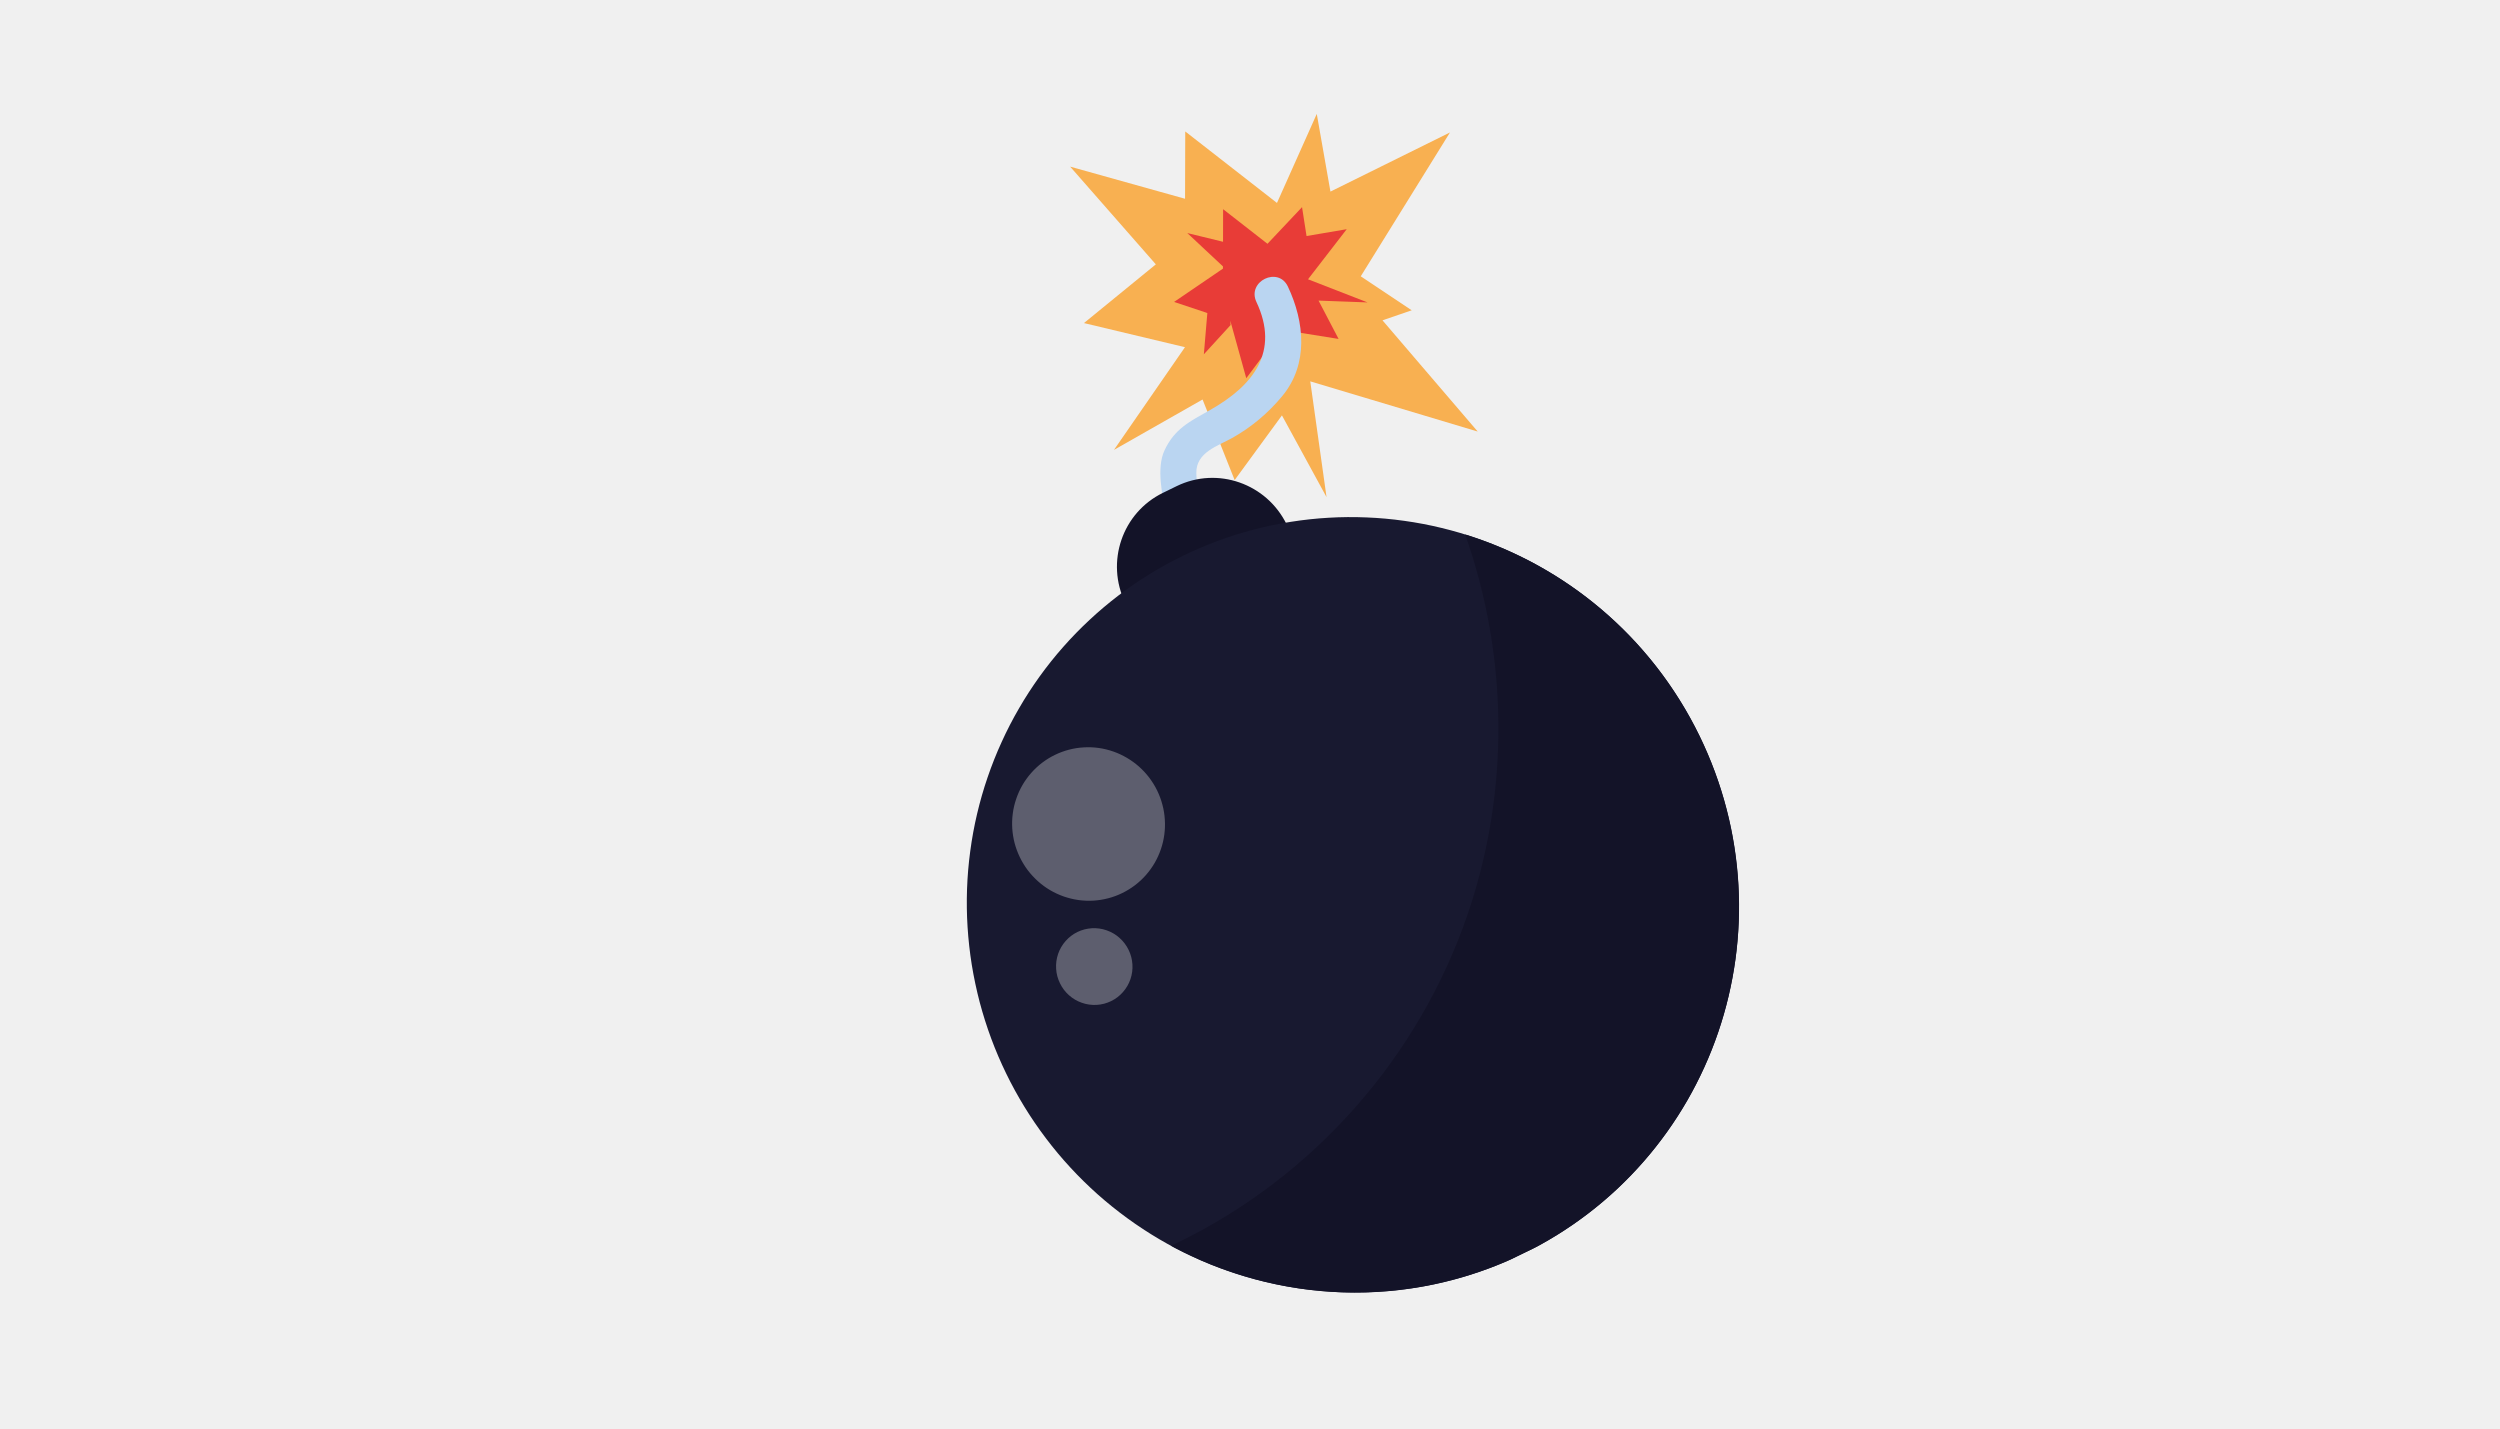
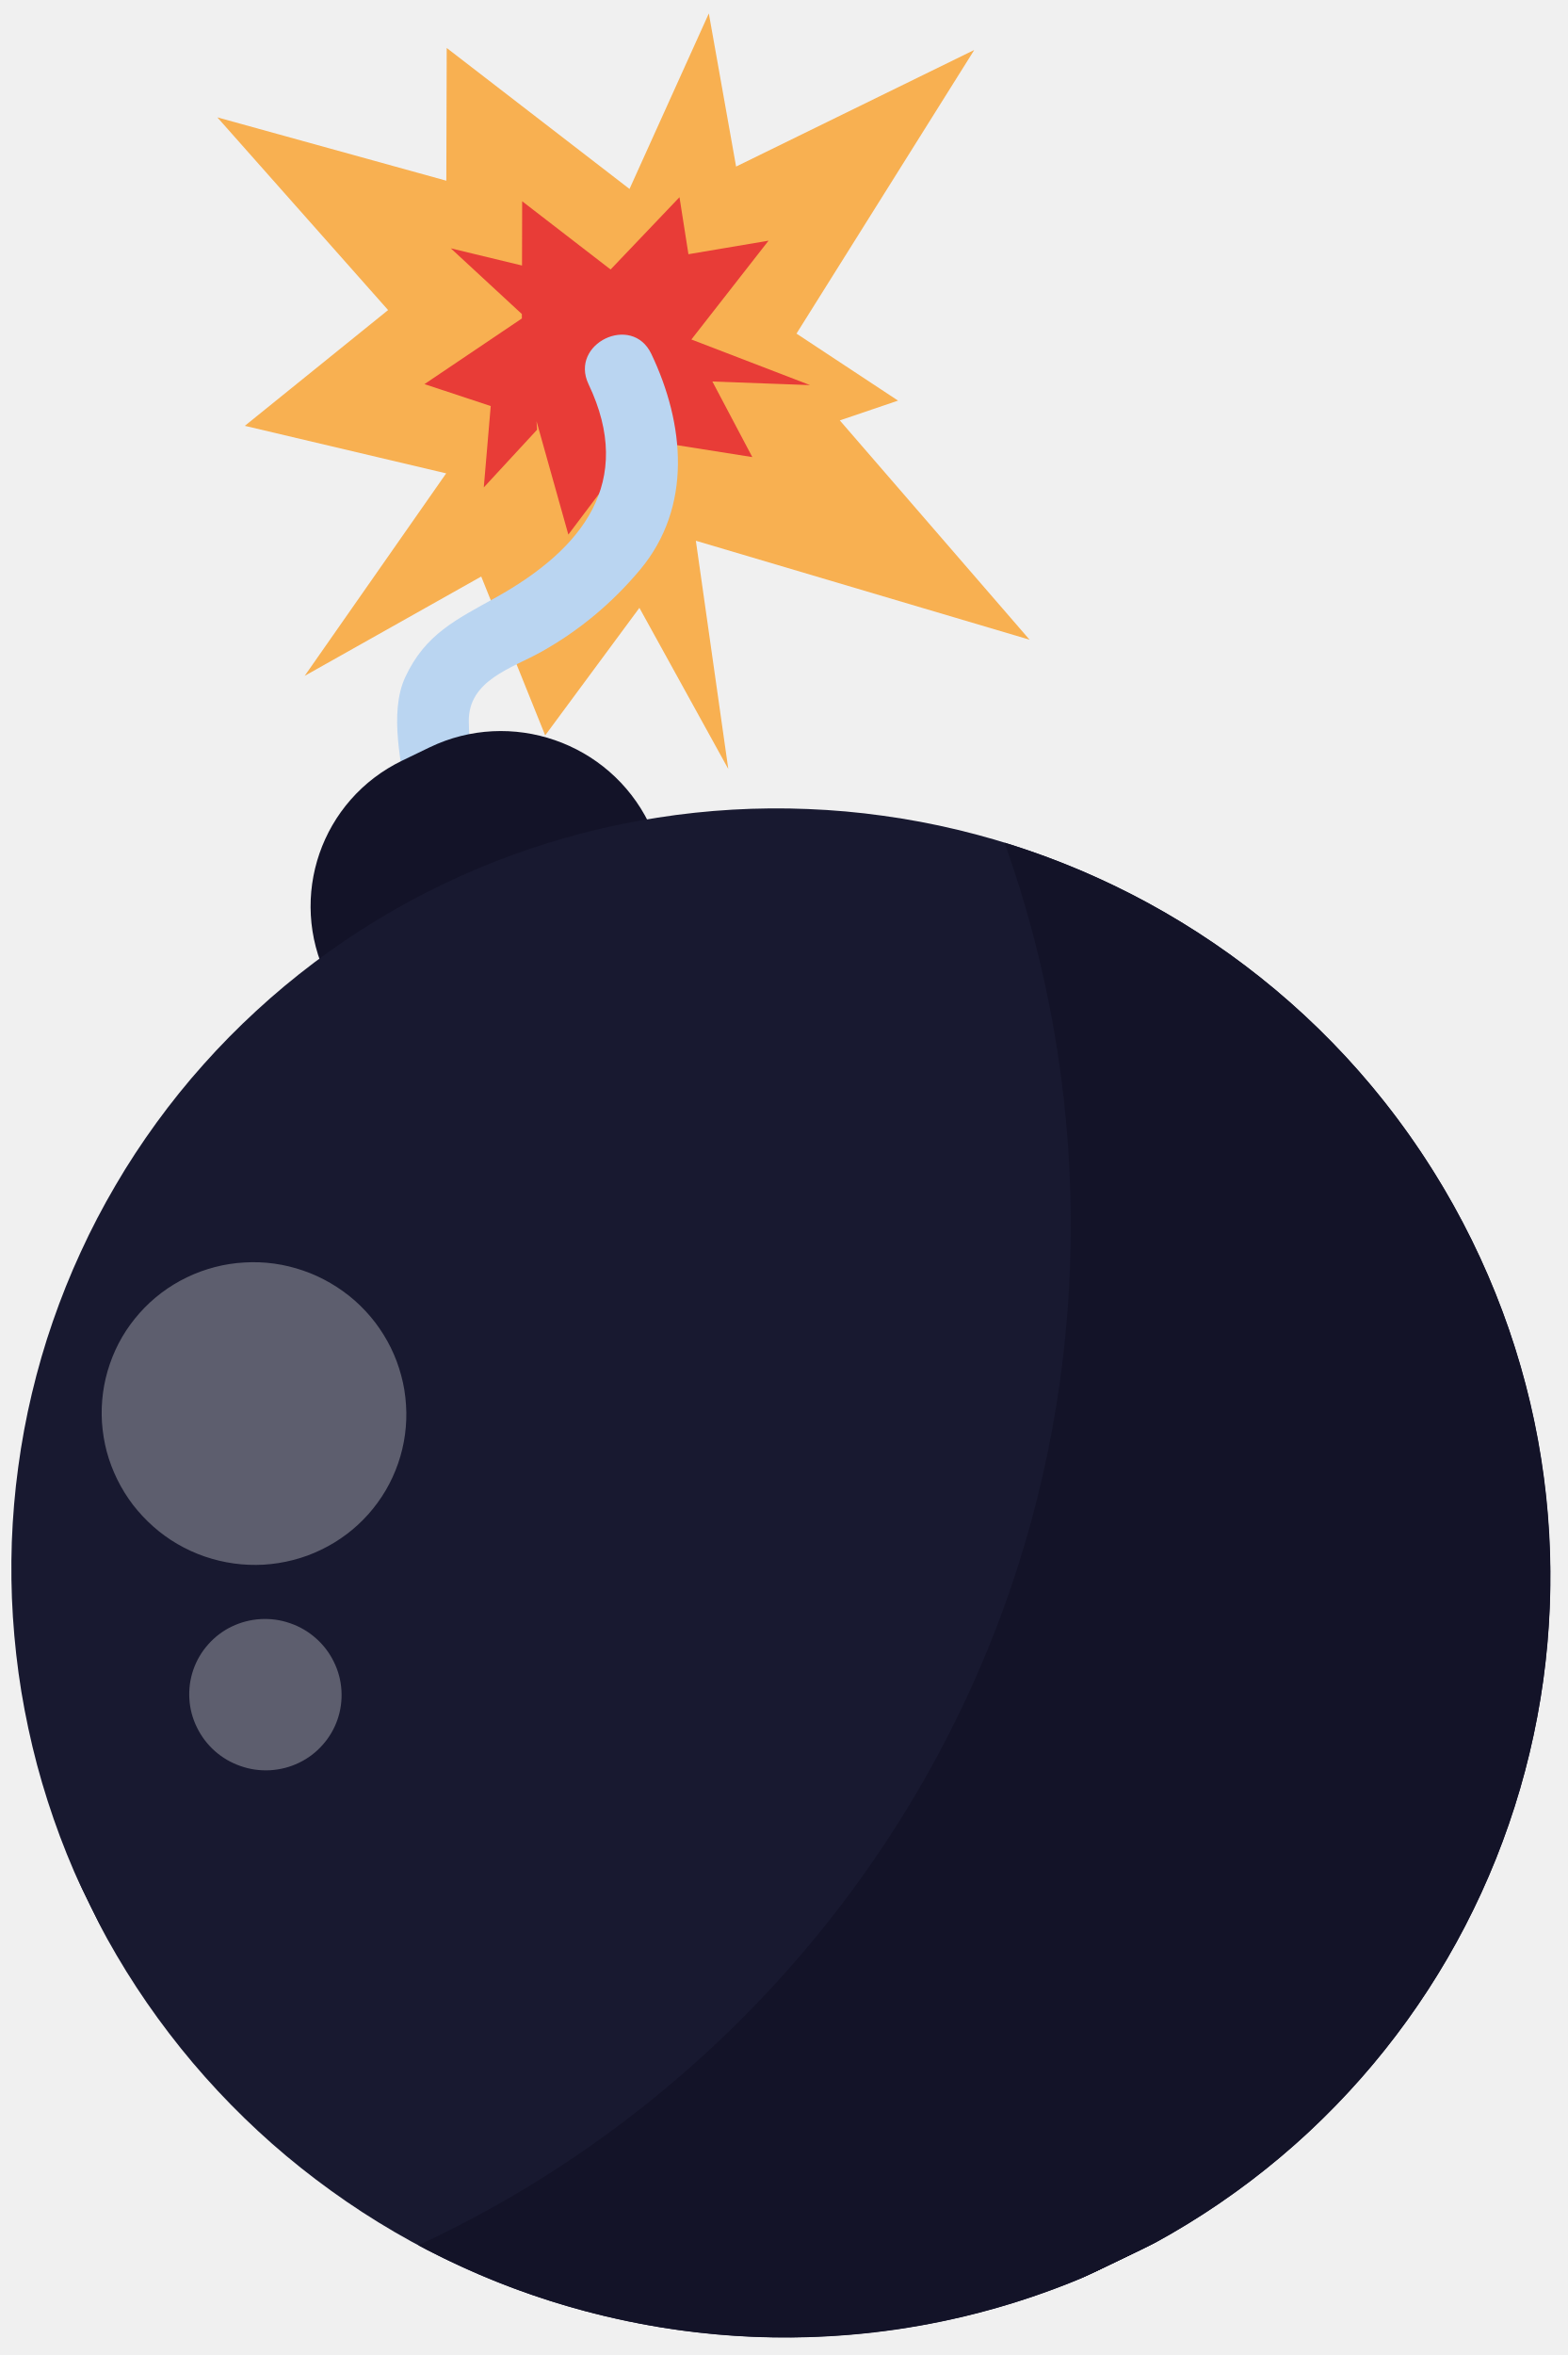
- <svg xmlns="http://www.w3.org/2000/svg" width="336" zoomAndPan="magnify" viewBox="0 0 252 144" height="192" preserveAspectRatio="xMidYMid meet" version="1.0">
-   <defs>
-     <clipPath id="9f53607e21">
-       <path d="M 107 11 L 149 11 L 149 51 L 107 51 Z M 107 11 " clip-rule="nonzero" />
-     </clipPath>
-     <clipPath id="1e70c5b239">
-       <path d="M 66.672 36.828 L 140.176 1.051 L 192.039 107.602 L 118.531 143.375 Z M 66.672 36.828 " clip-rule="nonzero" />
-     </clipPath>
-     <clipPath id="8c88882bba">
-       <path d="M 66.672 36.828 L 140.176 1.051 L 192.039 107.602 L 118.531 143.375 Z M 66.672 36.828 " clip-rule="nonzero" />
-     </clipPath>
-     <clipPath id="0c68d9ca89">
-       <path d="M 66.672 36.828 L 140.176 1.051 L 192.039 107.602 L 118.531 143.375 Z M 66.672 36.828 " clip-rule="nonzero" />
-     </clipPath>
-     <clipPath id="e0ff9ba71c">
-       <path d="M 118 20 L 138 20 L 138 39 L 118 39 Z M 118 20 " clip-rule="nonzero" />
-     </clipPath>
-     <clipPath id="05418dc253">
-       <path d="M 66.672 36.828 L 140.176 1.051 L 192.039 107.602 L 118.531 143.375 Z M 66.672 36.828 " clip-rule="nonzero" />
-     </clipPath>
-     <clipPath id="1aac656eb1">
-       <path d="M 66.672 36.828 L 140.176 1.051 L 192.039 107.602 L 118.531 143.375 Z M 66.672 36.828 " clip-rule="nonzero" />
-     </clipPath>
-     <clipPath id="d135671b57">
-       <path d="M 66.672 36.828 L 140.176 1.051 L 192.039 107.602 L 118.531 143.375 Z M 66.672 36.828 " clip-rule="nonzero" />
-     </clipPath>
-     <clipPath id="93c4562aca">
-       <path d="M 116 27 L 132 27 L 132 54 L 116 54 Z M 116 27 " clip-rule="nonzero" />
-     </clipPath>
-     <clipPath id="0b4500e881">
-       <path d="M 66.672 36.828 L 140.176 1.051 L 192.039 107.602 L 118.531 143.375 Z M 66.672 36.828 " clip-rule="nonzero" />
-     </clipPath>
-     <clipPath id="063c85a3b2">
-       <path d="M 66.672 36.828 L 140.176 1.051 L 192.039 107.602 L 118.531 143.375 Z M 66.672 36.828 " clip-rule="nonzero" />
-     </clipPath>
-     <clipPath id="de6a151639">
-       <path d="M 66.672 36.828 L 140.176 1.051 L 192.039 107.602 L 118.531 143.375 Z M 66.672 36.828 " clip-rule="nonzero" />
-     </clipPath>
-     <clipPath id="b068647285">
-       <path d="M 112 48 L 131 48 L 131 66 L 112 66 Z M 112 48 " clip-rule="nonzero" />
-     </clipPath>
-     <clipPath id="48cd045e06">
-       <path d="M 66.672 36.828 L 140.176 1.051 L 192.039 107.602 L 118.531 143.375 Z M 66.672 36.828 " clip-rule="nonzero" />
-     </clipPath>
-     <clipPath id="5783fe8177">
-       <path d="M 66.672 36.828 L 140.176 1.051 L 192.039 107.602 L 118.531 143.375 Z M 66.672 36.828 " clip-rule="nonzero" />
-     </clipPath>
-     <clipPath id="4f9a0f2446">
-       <path d="M 66.672 36.828 L 140.176 1.051 L 192.039 107.602 L 118.531 143.375 Z M 66.672 36.828 " clip-rule="nonzero" />
-     </clipPath>
-     <clipPath id="56c791fc8b">
-       <path d="M 97 52 L 176 52 L 176 131 L 97 131 Z M 97 52 " clip-rule="nonzero" />
-     </clipPath>
-     <clipPath id="c433ddd11a">
-       <path d="M 66.672 36.828 L 140.176 1.051 L 192.039 107.602 L 118.531 143.375 Z M 66.672 36.828 " clip-rule="nonzero" />
-     </clipPath>
-     <clipPath id="674365c28c">
-       <path d="M 66.672 36.828 L 140.176 1.051 L 192.039 107.602 L 118.531 143.375 Z M 66.672 36.828 " clip-rule="nonzero" />
-     </clipPath>
-     <clipPath id="0935514199">
-       <path d="M 66.672 36.828 L 140.176 1.051 L 192.039 107.602 L 118.531 143.375 Z M 66.672 36.828 " clip-rule="nonzero" />
-     </clipPath>
-     <clipPath id="2451277b0e">
-       <path d="M 102 75 L 118 75 L 118 91 L 102 91 Z M 102 75 " clip-rule="nonzero" />
-     </clipPath>
-     <clipPath id="d8c56f79ee">
-       <path d="M 66.672 36.828 L 140.176 1.051 L 192.039 107.602 L 118.531 143.375 Z M 66.672 36.828 " clip-rule="nonzero" />
-     </clipPath>
-     <clipPath id="dee2772196">
-       <path d="M 66.672 36.828 L 140.176 1.051 L 192.039 107.602 L 118.531 143.375 Z M 66.672 36.828 " clip-rule="nonzero" />
-     </clipPath>
-     <clipPath id="7e8bdca87d">
-       <path d="M 66.672 36.828 L 140.176 1.051 L 192.039 107.602 L 118.531 143.375 Z M 66.672 36.828 " clip-rule="nonzero" />
-     </clipPath>
-     <clipPath id="dc4c08d1d9">
-       <path d="M 106 93 L 115 93 L 115 102 L 106 102 Z M 106 93 " clip-rule="nonzero" />
-     </clipPath>
-     <clipPath id="75463b46d2">
-       <path d="M 66.672 36.828 L 140.176 1.051 L 192.039 107.602 L 118.531 143.375 Z M 66.672 36.828 " clip-rule="nonzero" />
-     </clipPath>
-     <clipPath id="85cb536ca8">
-       <path d="M 66.672 36.828 L 140.176 1.051 L 192.039 107.602 L 118.531 143.375 Z M 66.672 36.828 " clip-rule="nonzero" />
-     </clipPath>
-     <clipPath id="2f2a9905ba">
-       <path d="M 66.672 36.828 L 140.176 1.051 L 192.039 107.602 L 118.531 143.375 Z M 66.672 36.828 " clip-rule="nonzero" />
-     </clipPath>
-     <clipPath id="8d51f6ecac">
-       <path d="M 118 53 L 176 53 L 176 131 L 118 131 Z M 118 53 " clip-rule="nonzero" />
-     </clipPath>
-     <clipPath id="3b73243632">
-       <path d="M 66.672 36.828 L 140.176 1.051 L 192.039 107.602 L 118.531 143.375 Z M 66.672 36.828 " clip-rule="nonzero" />
-     </clipPath>
-     <clipPath id="1312e459ca">
-       <path d="M 66.672 36.828 L 140.176 1.051 L 192.039 107.602 L 118.531 143.375 Z M 66.672 36.828 " clip-rule="nonzero" />
-     </clipPath>
-     <clipPath id="f20ecb3825">
-       <path d="M 66.672 36.828 L 140.176 1.051 L 192.039 107.602 L 118.531 143.375 Z M 66.672 36.828 " clip-rule="nonzero" />
-     </clipPath>
-   </defs>
-   <g clip-path="url(#9f53607e21)">
-     <g clip-path="url(#1e70c5b239)">
-       <g clip-path="url(#8c88882bba)">
-         <g clip-path="url(#0c68d9ca89)">
-           <path fill="#f8b051" d="M 137.164 27.852 L 146.156 13.352 L 134.109 19.312 L 132.73 11.484 L 128.719 20.457 L 119.473 13.25 L 119.453 20.035 L 107.871 16.797 L 116.508 26.648 L 109.262 32.566 L 119.445 34.996 L 112.289 45.348 L 121.219 40.27 L 124.453 48.391 L 129.219 41.871 L 133.715 50.109 L 132.074 38.441 L 148.953 43.5 L 139.355 32.289 L 142.301 31.277 Z M 137.164 27.852 " fill-opacity="1" fill-rule="nonzero" />
+ <svg xmlns="http://www.w3.org/2000/svg" width="275" height="413" viewBox="0 0 275 413" fill="none">
+   <g clip-path="url(#clip0_26_3031)">
+     <mask id="mask0_26_3031" style="mask-type:luminance" maskUnits="userSpaceOnUse" x="35" y="0" width="146" height="138">
+       <path d="M35.103 0.694H180.77V137.916H35.103V0.694Z" fill="white" />
+     </mask>
+     <g mask="url(#mask0_26_3031)">
+       <mask id="mask1_26_3031" style="mask-type:luminance" maskUnits="userSpaceOnUse" x="-105" y="-34" width="436" height="489">
+         <path d="M-104.765 89.299L150.165 -33.437L330.04 332.091L75.097 454.814L-104.765 89.299Z" fill="white" />
+       </mask>
+       <g mask="url(#mask1_26_3031)">
+         <mask id="mask2_26_3031" style="mask-type:luminance" maskUnits="userSpaceOnUse" x="-105" y="-34" width="436" height="489">
+           <path d="M-104.765 89.299L150.165 -33.437L330.04 332.091L75.097 454.814L-104.765 89.299Z" fill="white" />
+         </mask>
+         <g mask="url(#mask2_26_3031)">
+           <mask id="mask3_26_3031" style="mask-type:luminance" maskUnits="userSpaceOnUse" x="-105" y="-34" width="436" height="489">
+             <path d="M-104.765 89.299L150.165 -33.437L330.04 332.091L75.097 454.814L-104.765 89.299Z" fill="white" />
+           </mask>
+           <g mask="url(#mask3_26_3031)">
+             <path d="M139.72 58.504L170.907 8.761L129.125 29.21L124.343 2.356L110.429 33.137L78.362 8.413L78.294 31.69L38.124 20.581L68.079 54.377L42.947 74.679L78.267 83.014L53.447 118.526L84.417 101.105L95.635 128.965L112.163 106.599L127.757 134.861L122.067 94.833L180.607 112.187L147.32 73.727L157.535 70.257L139.72 58.504Z" fill="#F8B051" />
+           </g>
+         </g>
+       </g>
+     </g>
+     <mask id="mask4_26_3031" style="mask-type:luminance" maskUnits="userSpaceOnUse" x="73" y="31" width="70" height="66">
+       <path d="M73.254 31.569H142.619V96.75H73.254V31.569Z" fill="white" />
+     </mask>
+     <g mask="url(#mask4_26_3031)">
+       <mask id="mask5_26_3031" style="mask-type:luminance" maskUnits="userSpaceOnUse" x="-105" y="-34" width="436" height="489">
+         <path d="M-104.765 89.299L150.165 -33.437L330.04 332.091L75.097 454.814L-104.765 89.299Z" fill="white" />
+       </mask>
+       <g mask="url(#mask5_26_3031)">
+         <mask id="mask6_26_3031" style="mask-type:luminance" maskUnits="userSpaceOnUse" x="-105" y="-34" width="436" height="489">
+           <path d="M-104.765 89.299L150.165 -33.437L330.04 332.091L75.097 454.814L-104.765 89.299Z" fill="white" />
+         </mask>
+         <g mask="url(#mask6_26_3031)">
+           <mask id="mask7_26_3031" style="mask-type:luminance" maskUnits="userSpaceOnUse" x="-105" y="-34" width="436" height="489">
+             <path d="M-104.765 89.299L150.165 -33.437L330.04 332.091L75.097 454.814L-104.765 89.299Z" fill="white" />
+           </mask>
+           <g mask="url(#mask7_26_3031)">
+             <path d="M121.281 59.536L134.815 42.209L120.766 44.581L119.195 34.584L107.11 47.261L91.598 35.294L91.571 46.564L79.079 43.549L91.544 55.074V55.851L74.46 67.362L86.084 71.208L84.865 85.48L94.213 75.362L94.118 73.875L99.699 93.748L107.95 82.8L112.597 87.543L112.746 77.118L131.97 80.16L124.966 66.906L142.091 67.536L121.281 59.536Z" fill="#E83C37" />
+           </g>
+         </g>
+       </g>
+     </g>
+     <mask id="mask8_26_3031" style="mask-type:luminance" maskUnits="userSpaceOnUse" x="66" y="55" width="56" height="94">
+       <path d="M66.317 55.583H121.81V148.208H66.317V55.583Z" fill="white" />
+     </mask>
+     <g mask="url(#mask8_26_3031)">
+       <mask id="mask9_26_3031" style="mask-type:luminance" maskUnits="userSpaceOnUse" x="-105" y="-34" width="436" height="489">
+         <path d="M-104.765 89.299L150.165 -33.437L330.04 332.091L75.097 454.814L-104.765 89.299Z" fill="white" />
+       </mask>
+       <g mask="url(#mask9_26_3031)">
+         <mask id="mask10_26_3031" style="mask-type:luminance" maskUnits="userSpaceOnUse" x="-105" y="-34" width="436" height="489">
+           <path d="M-104.765 89.299L150.165 -33.437L330.04 332.091L75.097 454.814L-104.765 89.299Z" fill="white" />
+         </mask>
+         <g mask="url(#mask10_26_3031)">
+           <mask id="mask11_26_3031" style="mask-type:luminance" maskUnits="userSpaceOnUse" x="-105" y="-34" width="436" height="489">
+             <path d="M-104.765 89.299L150.165 -33.437L330.04 332.091L75.097 454.814L-104.765 89.299Z" fill="white" />
+           </mask>
+           <g mask="url(#mask11_26_3031)">
+             <path d="M103.235 67.362C111.432 84.555 102.233 96.254 87.059 104.736C80.001 108.676 74.636 111.169 71.1 118.727C68.174 124.985 70.463 134.325 71.493 140.757C72.726 148.543 84.77 146.305 83.55 138.56C82.914 134.526 82.277 130.573 82.236 126.486C82.168 119.316 89.715 117.226 94.944 114.318C101.623 110.579 107.395 105.755 112.285 99.912C121.525 88.857 120.089 74.29 114.25 62.056C110.863 54.94 99.862 60.246 103.235 67.362Z" fill="#BAD5F1" />
+           </g>
+         </g>
+       </g>
+     </g>
+     <mask id="mask12_26_3031" style="mask-type:luminance" maskUnits="userSpaceOnUse" x="52" y="127" width="67" height="63">
+       <path d="M52.444 127.625H118.341V189.375H52.444V127.625Z" fill="white" />
+     </mask>
+     <g mask="url(#mask12_26_3031)">
+       <mask id="mask13_26_3031" style="mask-type:luminance" maskUnits="userSpaceOnUse" x="-105" y="-34" width="436" height="489">
+         <path d="M-104.765 89.299L150.165 -33.438L330.04 332.091L75.097 454.814L-104.765 89.299Z" fill="white" />
+       </mask>
+       <g mask="url(#mask13_26_3031)">
+         <mask id="mask14_26_3031" style="mask-type:luminance" maskUnits="userSpaceOnUse" x="-105" y="-34" width="436" height="489">
+           <path d="M-104.765 89.299L150.165 -33.438L330.04 332.091L75.097 454.814L-104.765 89.299Z" fill="white" />
+         </mask>
+         <g mask="url(#mask14_26_3031)">
+           <mask id="mask15_26_3031" style="mask-type:luminance" maskUnits="userSpaceOnUse" x="-105" y="-34" width="436" height="489">
+             <path d="M-104.765 89.299L150.165 -33.438L330.04 332.091L75.097 454.814L-104.765 89.299Z" fill="white" />
+           </mask>
+           <g mask="url(#mask15_26_3031)">
+             <path d="M113.83 144.335C120.807 158.526 114.914 175.585 100.661 182.446L95.865 184.764C81.613 191.612 64.407 185.676 57.416 171.484C50.439 157.293 56.333 140.234 70.585 133.373L75.381 131.055C89.633 124.194 106.839 130.143 113.83 144.335Z" fill="#131328" />
+           </g>
+         </g>
+       </g>
+     </g>
+     <mask id="mask16_26_3031" style="mask-type:luminance" maskUnits="userSpaceOnUse" x="0" y="141" width="275" height="272">
+       <path d="M0.421 141.347H274.413V412.361H0.421V141.347Z" fill="white" />
+     </mask>
+     <g mask="url(#mask16_26_3031)">
+       <mask id="mask17_26_3031" style="mask-type:luminance" maskUnits="userSpaceOnUse" x="-105" y="-34" width="436" height="489">
+         <path d="M-104.765 89.299L150.165 -33.438L330.04 332.091L75.097 454.814L-104.765 89.299Z" fill="white" />
+       </mask>
+       <g mask="url(#mask17_26_3031)">
+         <mask id="mask18_26_3031" style="mask-type:luminance" maskUnits="userSpaceOnUse" x="-105" y="-34" width="436" height="489">
+           <path d="M-104.765 89.299L150.165 -33.438L330.04 332.091L75.097 454.814L-104.765 89.299Z" fill="white" />
+         </mask>
+         <g mask="url(#mask18_26_3031)">
+           <mask id="mask19_26_3031" style="mask-type:luminance" maskUnits="userSpaceOnUse" x="-105" y="-34" width="436" height="489">
+             <path d="M-104.765 89.299L150.165 -33.438L330.04 332.091L75.097 454.814L-104.765 89.299Z" fill="white" />
+           </mask>
+           <g mask="url(#mask19_26_3031)">
+             <path d="M258.182 217.489C260.12 221.442 261.867 225.475 263.412 229.589C264.97 233.717 266.298 237.898 267.436 242.159C268.574 246.407 269.495 250.695 270.199 255.037C270.904 259.379 271.405 263.734 271.676 268.116C271.961 272.498 272.015 276.88 271.866 281.276C271.703 285.658 271.337 290.026 270.755 294.381C270.159 298.723 269.359 303.038 268.343 307.3C267.327 311.574 266.108 315.782 264.672 319.923C263.249 324.077 261.61 328.138 259.781 332.117C257.939 336.111 255.92 339.997 253.698 343.776C251.476 347.568 249.078 351.227 246.491 354.778C243.903 358.329 241.153 361.746 238.226 365.016C235.3 368.299 232.225 371.421 229 374.41C225.762 377.385 222.389 380.185 218.866 382.839C215.358 385.479 211.727 387.944 207.96 390.236C204.208 392.527 200.333 394.631 196.363 396.534C192.394 398.451 188.343 400.166 184.197 401.68C180.065 403.194 175.852 404.508 171.584 405.606C167.303 406.705 162.995 407.603 158.619 408.287C154.257 408.957 149.881 409.426 145.464 409.68C141.048 409.935 136.631 409.975 132.214 409.801C127.798 409.613 123.395 409.225 119.019 408.622C114.643 408.005 110.294 407.188 105.999 406.156C101.691 405.124 97.451 403.891 93.264 402.444C89.078 401.01 84.986 399.362 80.963 397.512C76.939 395.677 73.01 393.64 69.19 391.415C65.369 389.191 61.657 386.779 58.08 384.192C54.49 381.606 51.035 378.859 47.716 375.937C44.411 373.016 41.24 369.947 38.233 366.718C35.212 363.488 32.367 360.125 29.684 356.614C27.002 353.116 24.495 349.485 22.165 345.733C19.848 341.994 17.708 338.148 15.77 334.195C13.819 330.241 12.072 326.194 10.527 322.08C8.983 317.953 7.642 313.772 6.504 309.524C5.379 305.263 4.458 300.974 3.74 296.633C3.035 292.304 2.548 287.936 2.263 283.554C1.979 279.172 1.924 274.79 2.073 270.394C2.236 266.012 2.602 261.644 3.198 257.288C3.78 252.947 4.58 248.632 5.596 244.37C6.612 240.096 7.831 235.888 9.267 231.747C10.704 227.606 12.329 223.532 14.172 219.552C16.001 215.559 18.033 211.673 20.255 207.894C22.463 204.101 24.875 200.443 27.449 196.892C30.036 193.341 32.786 189.924 35.713 186.654C38.639 183.371 41.715 180.248 44.953 177.273C48.19 174.285 51.564 171.484 55.073 168.831C58.582 166.191 62.226 163.725 65.979 161.434C69.745 159.142 73.606 157.039 77.576 155.136C81.545 153.219 85.596 151.504 89.742 149.99C93.887 148.476 98.087 147.176 102.368 146.063C106.636 144.965 110.958 144.067 115.32 143.397C119.683 142.713 124.072 142.244 128.489 141.99C132.892 141.735 137.308 141.695 141.725 141.882C146.141 142.057 150.545 142.445 154.921 143.062C159.31 143.665 163.645 144.482 167.954 145.514C172.248 146.546 176.502 147.779 180.675 149.226C184.861 150.673 188.966 152.308 192.99 154.157C197.014 155.993 200.929 158.03 204.75 160.255C208.57 162.479 212.282 164.891 215.872 167.478C219.449 170.064 222.904 172.811 226.223 175.732C229.542 178.654 232.699 181.736 235.72 184.952C238.728 188.182 241.586 191.559 244.269 195.056C246.951 198.567 249.444 202.185 251.774 205.937C254.104 209.676 256.231 213.536 258.182 217.489Z" fill="#181930" />
+           </g>
+         </g>
+       </g>
+     </g>
+     <mask id="mask20_26_3031" style="mask-type:luminance" maskUnits="userSpaceOnUse" x="17" y="220" width="57" height="56">
+       <path d="M17.762 220.25H73.254V275.138H17.762V220.25Z" fill="white" />
+     </mask>
+     <g mask="url(#mask20_26_3031)">
+       <mask id="mask21_26_3031" style="mask-type:luminance" maskUnits="userSpaceOnUse" x="-105" y="-34" width="436" height="489">
+         <path d="M-104.765 89.299L150.165 -33.438L330.04 332.091L75.097 454.814L-104.765 89.299Z" fill="white" />
+       </mask>
+       <g mask="url(#mask21_26_3031)">
+         <mask id="mask22_26_3031" style="mask-type:luminance" maskUnits="userSpaceOnUse" x="-105" y="-34" width="436" height="489">
+           <path d="M-104.765 89.299L150.165 -33.438L330.04 332.091L75.097 454.814L-104.765 89.299Z" fill="white" />
+         </mask>
+         <g mask="url(#mask22_26_3031)">
+           <mask id="mask23_26_3031" style="mask-type:luminance" maskUnits="userSpaceOnUse" x="-105" y="-34" width="436" height="489">
+             <path d="M-104.765 89.299L150.165 -33.438L330.04 332.091L75.097 454.814L-104.765 89.299Z" fill="white" />
+           </mask>
+           <g mask="url(#mask23_26_3031)">
+             <path d="M68.553 236.344C69.325 237.912 69.935 239.546 70.382 241.235C70.842 242.91 71.113 244.625 71.222 246.367C71.344 248.109 71.276 249.838 71.046 251.567C70.815 253.295 70.409 254.984 69.84 256.632C69.271 258.267 68.553 259.848 67.672 261.349C66.792 262.85 65.762 264.257 64.61 265.557C63.445 266.857 62.172 268.036 60.776 269.081C59.381 270.127 57.891 271.038 56.319 271.788C54.748 272.552 53.108 273.155 51.415 273.584C49.708 274.026 47.987 274.294 46.239 274.401C44.492 274.495 42.744 274.428 41.01 274.187C39.262 273.946 37.569 273.53 35.903 272.968C34.25 272.391 32.651 271.668 31.134 270.783C29.616 269.899 28.207 268.88 26.893 267.715C25.579 266.549 24.387 265.276 23.317 263.895C22.26 262.502 21.338 261.014 20.566 259.446C19.794 257.878 19.184 256.257 18.724 254.569C18.277 252.88 18.006 251.165 17.884 249.423C17.775 247.681 17.843 245.952 18.073 244.223C18.304 242.495 18.71 240.819 19.279 239.171C19.848 237.523 20.566 235.942 21.447 234.441C22.328 232.94 23.357 231.546 24.509 230.246C25.674 228.933 26.947 227.767 28.343 226.709C29.738 225.663 31.228 224.752 32.8 224.002C34.371 223.238 36.011 222.648 37.704 222.206C39.398 221.764 41.132 221.496 42.88 221.402C44.627 221.295 46.375 221.362 48.109 221.603C49.857 221.844 51.55 222.26 53.217 222.836C54.87 223.399 56.455 224.136 57.972 225.02C59.489 225.905 60.912 226.923 62.226 228.076C63.54 229.241 64.732 230.514 65.803 231.908C66.859 233.302 67.781 234.776 68.553 236.344Z" fill="white" fill-opacity="0.3" />
+           </g>
+         </g>
+       </g>
+     </g>
+     <mask id="mask24_26_3031" style="mask-type:luminance" maskUnits="userSpaceOnUse" x="31" y="281" width="32" height="32">
+       <path d="M31.635 282H62.849V312.875H31.635V282Z" fill="white" />
+     </mask>
+     <g mask="url(#mask24_26_3031)">
+       <mask id="mask25_26_3031" style="mask-type:luminance" maskUnits="userSpaceOnUse" x="-105" y="-34" width="436" height="489">
+         <path d="M-104.765 89.299L150.165 -33.438L330.04 332.091L75.097 454.814L-104.765 89.299Z" fill="white" />
+       </mask>
+       <g mask="url(#mask25_26_3031)">
+         <mask id="mask26_26_3031" style="mask-type:luminance" maskUnits="userSpaceOnUse" x="-105" y="-34" width="436" height="489">
+           <path d="M-104.765 89.299L150.165 -33.438L330.04 332.091L75.097 454.814L-104.765 89.299Z" fill="white" />
+         </mask>
+         <g mask="url(#mask26_26_3031)">
+           <mask id="mask27_26_3031" style="mask-type:luminance" maskUnits="userSpaceOnUse" x="-105" y="-34" width="436" height="489">
+             <path d="M-104.765 89.299L150.165 -33.438L330.04 332.091L75.097 454.814L-104.765 89.299Z" fill="white" />
+           </mask>
+           <g mask="url(#mask27_26_3031)">
+             <path d="M58.555 291.42C59.34 293.001 59.787 294.676 59.896 296.432C60.004 298.187 59.774 299.902 59.205 301.564C58.622 303.226 57.755 304.713 56.577 306.026C55.411 307.34 54.03 308.385 52.431 309.149C50.846 309.913 49.166 310.341 47.391 310.449C45.63 310.542 43.909 310.315 42.229 309.725C40.549 309.149 39.046 308.278 37.718 307.112C36.39 305.933 35.334 304.552 34.561 302.971C33.776 301.39 33.328 299.715 33.22 297.959C33.112 296.204 33.342 294.489 33.911 292.827C34.493 291.165 35.361 289.678 36.539 288.364C37.704 287.051 39.086 286.006 40.671 285.242C42.27 284.478 43.95 284.049 45.711 283.942C47.486 283.848 49.206 284.076 50.886 284.666C52.566 285.242 54.07 286.113 55.398 287.292C56.726 288.458 57.782 289.839 58.555 291.42Z" fill="white" fill-opacity="0.3" />
+           </g>
+         </g>
+       </g>
+     </g>
+     <mask id="mask28_26_3031" style="mask-type:luminance" maskUnits="userSpaceOnUse" x="73" y="144" width="202" height="269">
+       <path d="M73.254 144.777H274.413V412.361H73.254V144.777Z" fill="white" />
+     </mask>
+     <g mask="url(#mask28_26_3031)">
+       <mask id="mask29_26_3031" style="mask-type:luminance" maskUnits="userSpaceOnUse" x="-105" y="-34" width="436" height="489">
+         <path d="M-104.765 89.299L150.165 -33.437L330.04 332.091L75.097 454.814L-104.765 89.299Z" fill="white" />
+       </mask>
+       <g mask="url(#mask29_26_3031)">
+         <mask id="mask30_26_3031" style="mask-type:luminance" maskUnits="userSpaceOnUse" x="-105" y="-34" width="436" height="489">
+           <path d="M-104.765 89.299L150.165 -33.437L330.04 332.091L75.097 454.814L-104.765 89.299Z" fill="white" />
+         </mask>
+         <g mask="url(#mask30_26_3031)">
+           <mask id="mask31_26_3031" style="mask-type:luminance" maskUnits="userSpaceOnUse" x="-105" y="-34" width="436" height="489">
+             <path d="M-104.765 89.299L150.165 -33.437L330.04 332.091L75.097 454.814L-104.765 89.299Z" fill="white" />
+           </mask>
+           <g mask="url(#mask31_26_3031)">
+             <path d="M176.218 147.779C191.31 189.978 191.798 236.505 177.125 279.011C160.028 328.567 123.327 369.734 75.869 392.582C75.042 392.984 74.202 393.359 73.362 393.747C110.321 413.513 155.882 416.033 196.363 396.548C263.303 364.32 290.982 284.144 258.182 217.489C241.031 182.648 210.765 158.393 176.218 147.779Z" fill="#131328" />
+           </g>
        </g>
      </g>
    </g>
  </g>
-   <g clip-path="url(#e0ff9ba71c)">
-     <g clip-path="url(#05418dc253)">
-       <g clip-path="url(#1aac656eb1)">
-         <g clip-path="url(#d135671b57)">
-           <path fill="#e83c37" d="M 131.848 28.152 L 135.75 23.102 L 131.699 23.793 L 131.246 20.879 L 127.762 24.574 L 123.289 21.086 L 123.281 24.371 L 119.68 23.492 L 123.273 26.852 L 123.273 27.078 L 118.348 30.434 L 121.699 31.555 L 121.348 35.715 L 124.043 32.766 L 124.016 32.332 L 125.625 38.125 L 128.004 34.934 L 129.344 36.316 L 129.387 33.277 L 134.93 34.164 L 132.91 30.301 L 137.848 30.484 Z M 131.848 28.152 " fill-opacity="1" fill-rule="nonzero" />
-         </g>
-       </g>
-     </g>
-   </g>
-   <g clip-path="url(#93c4562aca)">
-     <g clip-path="url(#0b4500e881)">
-       <g clip-path="url(#063c85a3b2)">
-         <g clip-path="url(#de6a151639)">
-           <path fill="#bad5f1" d="M 126.645 30.434 C 129.008 35.445 126.355 38.855 121.98 41.328 C 119.945 42.477 118.398 43.203 117.379 45.406 C 116.535 47.23 117.195 49.953 117.492 51.828 C 117.848 54.098 121.32 53.445 120.969 51.188 C 120.785 50.012 120.602 48.859 120.59 47.668 C 120.57 45.578 122.746 44.969 124.254 44.121 C 126.18 43.031 127.844 41.625 129.254 39.922 C 131.918 36.699 131.504 32.453 129.82 28.887 C 128.844 26.812 125.672 28.359 126.645 30.434 Z M 126.645 30.434 " fill-opacity="1" fill-rule="nonzero" />
-         </g>
-       </g>
-     </g>
-   </g>
-   <g clip-path="url(#b068647285)">
-     <g clip-path="url(#48cd045e06)">
-       <g clip-path="url(#5783fe8177)">
-         <g clip-path="url(#4f9a0f2446)">
-           <path fill="#131328" d="M 129.699 52.871 C 131.711 57.008 130.012 61.98 125.902 63.98 L 124.52 64.656 C 120.41 66.652 115.449 64.922 113.434 60.785 C 111.422 56.648 113.121 51.676 117.23 49.676 L 118.613 49 C 122.723 47 127.684 48.734 129.699 52.871 Z M 129.699 52.871 " fill-opacity="1" fill-rule="nonzero" />
-         </g>
-       </g>
-     </g>
-   </g>
-   <g clip-path="url(#56c791fc8b)">
-     <g clip-path="url(#c433ddd11a)">
-       <g clip-path="url(#674365c28c)">
-         <g clip-path="url(#0935514199)">
-           <path fill="#181930" d="M 171.32 74.195 C 171.879 75.348 172.383 76.523 172.828 77.723 C 173.277 78.926 173.66 80.145 173.988 81.387 C 174.316 82.625 174.582 83.875 174.785 85.141 C 174.988 86.406 175.133 87.676 175.211 88.953 C 175.293 90.23 175.309 91.508 175.266 92.789 C 175.219 94.066 175.113 95.34 174.945 96.609 C 174.773 97.875 174.543 99.133 174.25 100.375 C 173.957 101.621 173.605 102.848 173.191 104.055 C 172.781 105.266 172.309 106.449 171.781 107.609 C 171.25 108.773 170.668 109.906 170.027 111.008 C 169.387 112.113 168.695 113.18 167.949 114.215 C 167.203 115.25 166.41 116.246 165.566 117.199 C 164.723 118.156 163.836 119.066 162.906 119.938 C 161.973 120.805 161 121.621 159.984 122.395 C 158.973 123.164 157.926 123.883 156.84 124.551 C 155.758 125.219 154.641 125.832 153.496 126.387 C 152.352 126.945 151.184 127.445 149.988 127.887 C 148.797 128.328 147.582 128.711 146.352 129.031 C 145.117 129.352 143.875 129.613 142.613 129.812 C 141.355 130.008 140.094 130.145 138.82 130.219 C 137.547 130.293 136.273 130.305 135 130.254 C 133.727 130.199 132.457 130.086 131.195 129.91 C 129.934 129.73 128.68 129.492 127.441 129.191 C 126.199 128.891 124.977 128.531 123.77 128.109 C 122.562 127.691 121.383 127.211 120.223 126.672 C 119.062 126.137 117.93 125.543 116.828 124.895 C 115.727 124.246 114.656 123.543 113.625 122.789 C 112.59 122.035 111.594 121.234 110.637 120.383 C 109.684 119.531 108.77 118.637 107.902 117.695 C 107.031 116.754 106.211 115.773 105.438 114.75 C 104.664 113.73 103.941 112.672 103.27 111.578 C 102.602 110.488 101.984 109.367 101.426 108.215 C 100.863 107.062 100.359 105.883 99.914 104.684 C 99.469 103.48 99.082 102.262 98.754 101.023 C 98.43 99.781 98.164 98.531 97.957 97.266 C 97.754 96.004 97.613 94.73 97.531 93.453 C 97.449 92.176 97.434 90.898 97.477 89.617 C 97.523 88.34 97.629 87.066 97.801 85.797 C 97.969 84.531 98.199 83.273 98.492 82.031 C 98.785 80.785 99.137 79.559 99.551 78.352 C 99.965 77.145 100.434 75.957 100.965 74.797 C 101.492 73.633 102.078 72.5 102.719 71.398 C 103.355 70.293 104.051 69.227 104.793 68.191 C 105.539 67.156 106.332 66.16 107.176 65.207 C 108.02 64.25 108.906 63.34 109.84 62.473 C 110.773 61.602 111.746 60.785 112.758 60.012 C 113.77 59.242 114.82 58.523 115.902 57.855 C 116.988 57.188 118.102 56.574 119.246 56.02 C 120.391 55.461 121.559 54.961 122.754 54.52 C 123.949 54.078 125.16 53.699 126.395 53.375 C 127.625 53.055 128.871 52.793 130.129 52.598 C 131.387 52.398 132.652 52.262 133.926 52.188 C 135.195 52.113 136.469 52.102 137.742 52.156 C 139.016 52.207 140.285 52.32 141.547 52.5 C 142.812 52.676 144.062 52.914 145.305 53.215 C 146.543 53.516 147.77 53.875 148.973 54.297 C 150.18 54.719 151.363 55.195 152.523 55.734 C 153.684 56.27 154.812 56.863 155.914 57.512 C 157.016 58.16 158.086 58.863 159.121 59.617 C 160.152 60.371 161.148 61.172 162.105 62.023 C 163.062 62.875 163.973 63.773 164.844 64.711 C 165.711 65.652 166.535 66.637 167.309 67.656 C 168.082 68.68 168.801 69.734 169.473 70.828 C 170.145 71.918 170.758 73.043 171.32 74.195 Z M 171.32 74.195 " fill-opacity="1" fill-rule="nonzero" />
-         </g>
-       </g>
-     </g>
-   </g>
-   <g clip-path="url(#2451277b0e)">
-     <g clip-path="url(#d8c56f79ee)">
-       <g clip-path="url(#dee2772196)">
-         <g clip-path="url(#7e8bdca87d)">
-           <path fill="#ffffff" d="M 116.645 79.691 C 116.867 80.148 117.043 80.625 117.172 81.117 C 117.305 81.605 117.383 82.105 117.414 82.613 C 117.449 83.121 117.43 83.625 117.363 84.129 C 117.297 84.633 117.18 85.125 117.016 85.605 C 116.852 86.082 116.645 86.543 116.391 86.98 C 116.137 87.418 115.84 87.828 115.508 88.207 C 115.172 88.586 114.805 88.93 114.402 89.234 C 114 89.539 113.57 89.805 113.117 90.023 C 112.664 90.246 112.191 90.422 111.703 90.547 C 111.211 90.676 110.715 90.754 110.211 90.785 C 109.707 90.812 109.203 90.793 108.703 90.723 C 108.199 90.652 107.711 90.531 107.23 90.367 C 106.754 90.199 106.293 89.988 105.855 89.73 C 105.418 89.473 105.012 89.176 104.633 88.836 C 104.254 88.496 103.91 88.125 103.602 87.723 C 103.297 87.316 103.031 86.883 102.809 86.426 C 102.586 85.969 102.41 85.496 102.277 85.004 C 102.148 84.512 102.07 84.012 102.035 83.504 C 102.004 82.996 102.023 82.492 102.09 81.988 C 102.156 81.484 102.273 80.996 102.438 80.516 C 102.602 80.035 102.809 79.574 103.062 79.137 C 103.316 78.699 103.613 78.293 103.945 77.914 C 104.281 77.531 104.648 77.191 105.051 76.883 C 105.453 76.578 105.883 76.312 106.336 76.094 C 106.789 75.871 107.262 75.699 107.75 75.57 C 108.238 75.441 108.738 75.363 109.242 75.336 C 109.746 75.305 110.25 75.324 110.75 75.395 C 111.254 75.465 111.742 75.586 112.223 75.754 C 112.699 75.918 113.156 76.133 113.594 76.391 C 114.031 76.648 114.441 76.945 114.82 77.281 C 115.199 77.621 115.543 77.992 115.852 78.398 C 116.156 78.805 116.422 79.234 116.645 79.691 Z M 116.645 79.691 " fill-opacity="0.3" fill-rule="nonzero" />
-         </g>
-       </g>
-     </g>
-   </g>
-   <g clip-path="url(#dc4c08d1d9)">
-     <g clip-path="url(#75463b46d2)">
-       <g clip-path="url(#85cb536ca8)">
-         <g clip-path="url(#2f2a9905ba)">
-           <path fill="#ffffff" d="M 113.762 95.746 C 113.988 96.207 114.117 96.695 114.148 97.207 C 114.18 97.719 114.113 98.219 113.949 98.703 C 113.781 99.188 113.531 99.621 113.191 100.004 C 112.855 100.387 112.457 100.691 111.996 100.914 C 111.539 101.137 111.055 101.262 110.543 101.293 C 110.035 101.32 109.539 101.254 109.055 101.082 C 108.57 100.914 108.137 100.66 107.754 100.32 C 107.371 99.977 107.066 99.574 106.844 99.113 C 106.617 98.652 106.488 98.164 106.457 97.652 C 106.426 97.141 106.492 96.641 106.656 96.156 C 106.824 95.672 107.074 95.238 107.414 94.855 C 107.75 94.473 108.148 94.168 108.605 93.945 C 109.066 93.723 109.551 93.598 110.059 93.566 C 110.57 93.539 111.066 93.605 111.551 93.777 C 112.035 93.945 112.469 94.199 112.852 94.543 C 113.234 94.883 113.539 95.285 113.762 95.746 Z M 113.762 95.746 " fill-opacity="0.3" fill-rule="nonzero" />
-         </g>
-       </g>
-     </g>
-   </g>
-   <g clip-path="url(#8d51f6ecac)">
-     <g clip-path="url(#3b73243632)">
-       <g clip-path="url(#1312e459ca)">
-         <g clip-path="url(#f20ecb3825)">
-           <path fill="#131328" d="M 147.688 53.875 C 152.039 66.176 152.18 79.738 147.949 92.129 C 143.02 106.574 132.438 118.574 118.754 125.234 C 118.516 125.352 118.273 125.461 118.031 125.574 C 128.688 131.336 141.824 132.07 153.496 126.391 C 172.797 116.996 180.777 93.625 171.32 74.195 C 166.375 64.039 157.648 56.969 147.688 53.875 Z M 147.688 53.875 " fill-opacity="1" fill-rule="nonzero" />
-         </g>
-       </g>
-     </g>
-   </g>
+   <defs>
+     <clipPath id="clip0_26_3031">
+       <rect width="273.992" height="411.667" fill="white" transform="translate(0.420624 0.694092)" />
+     </clipPath>
+   </defs>
</svg>
